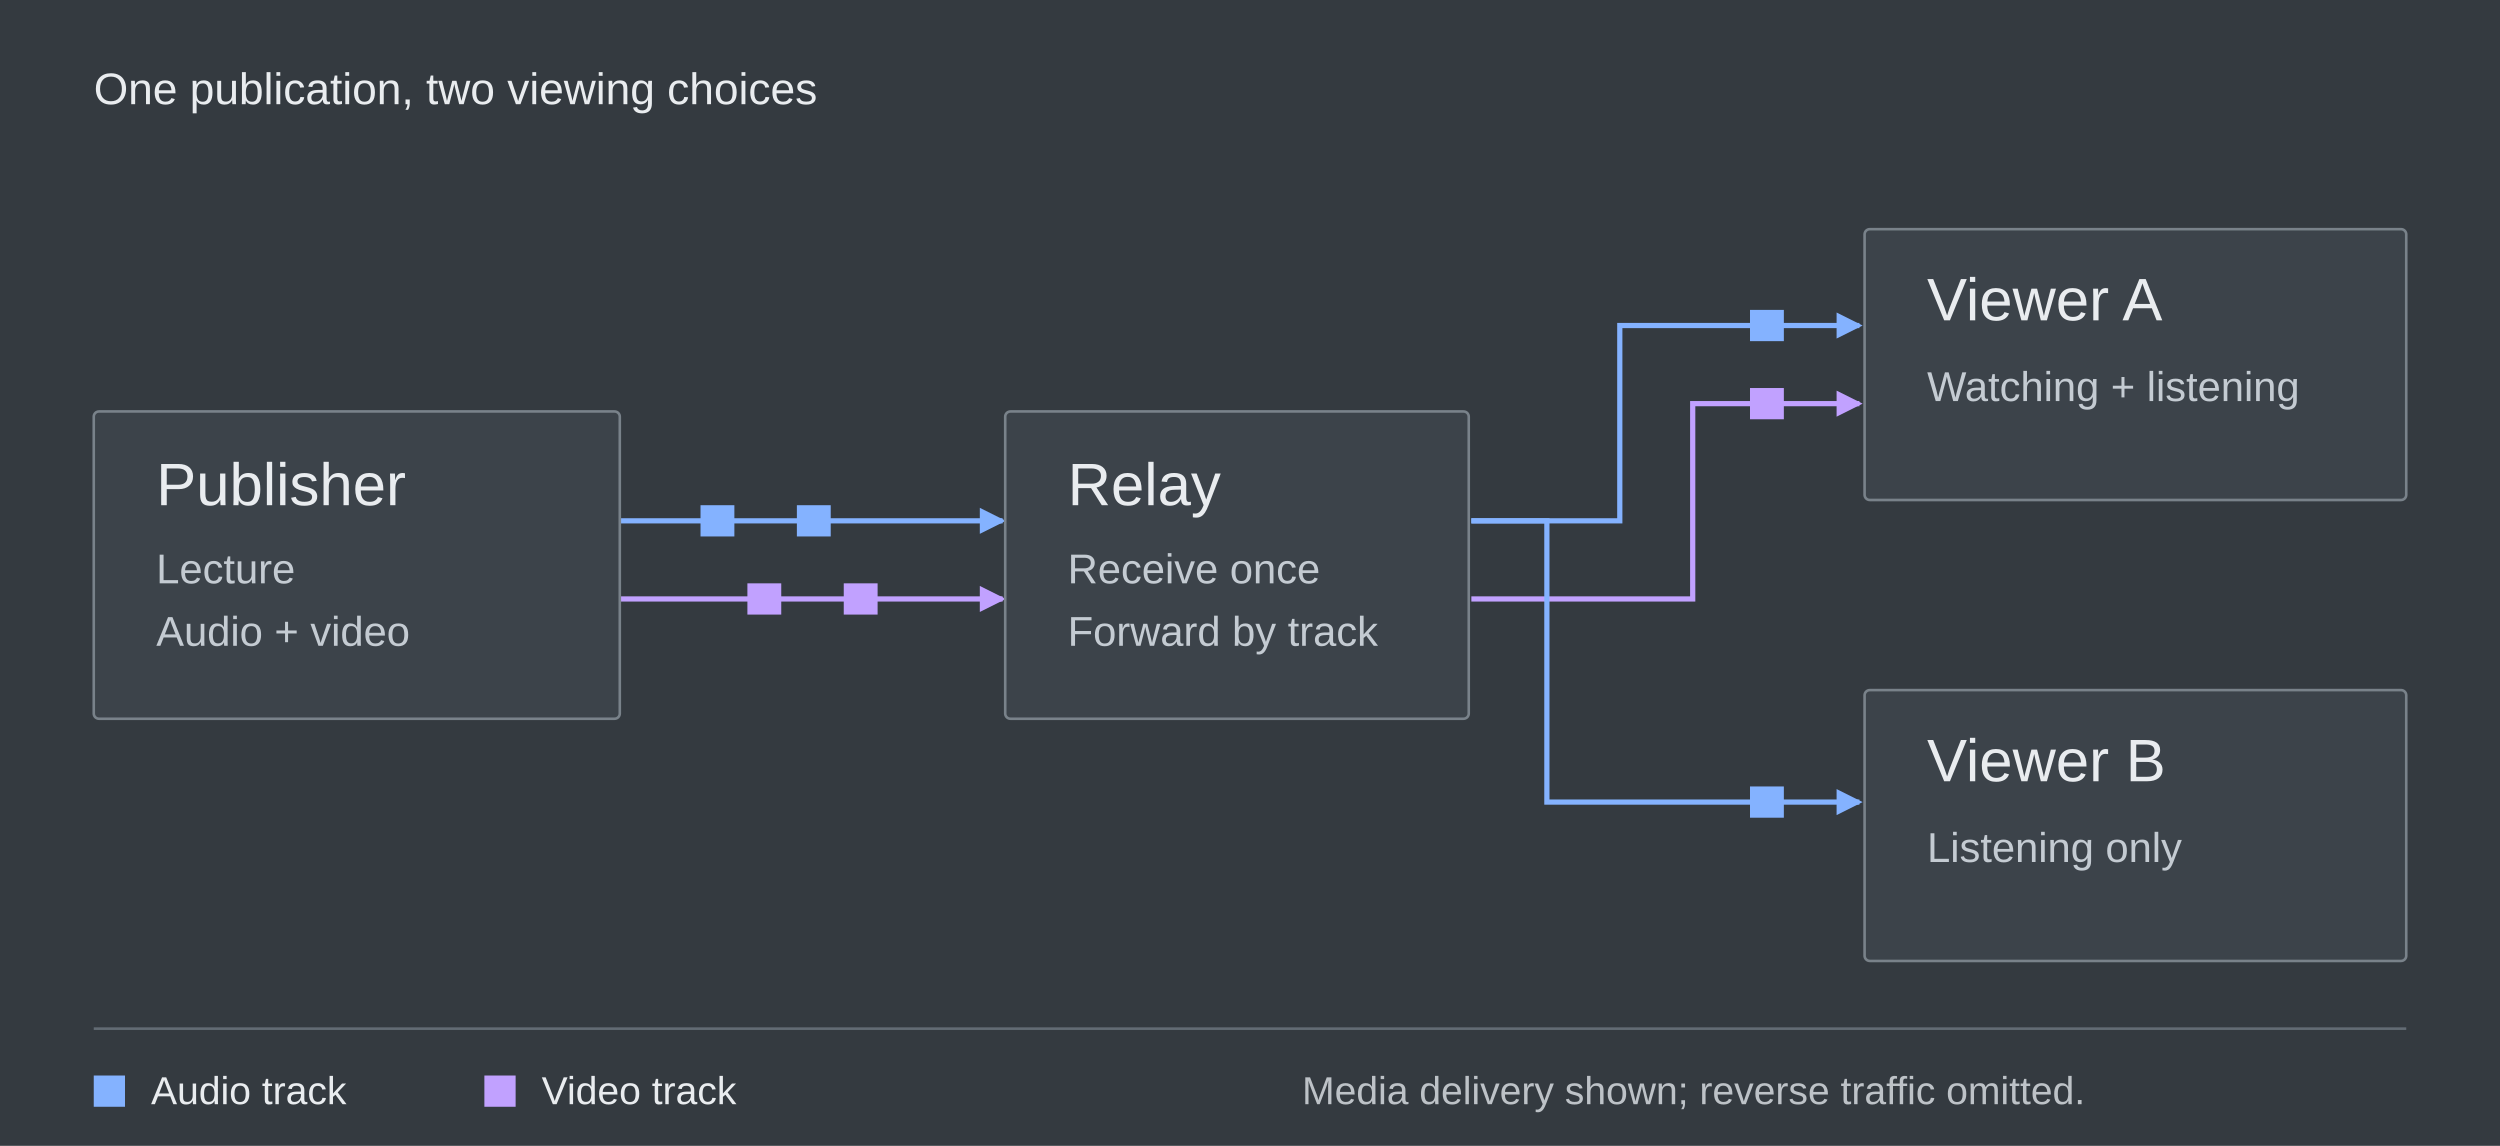
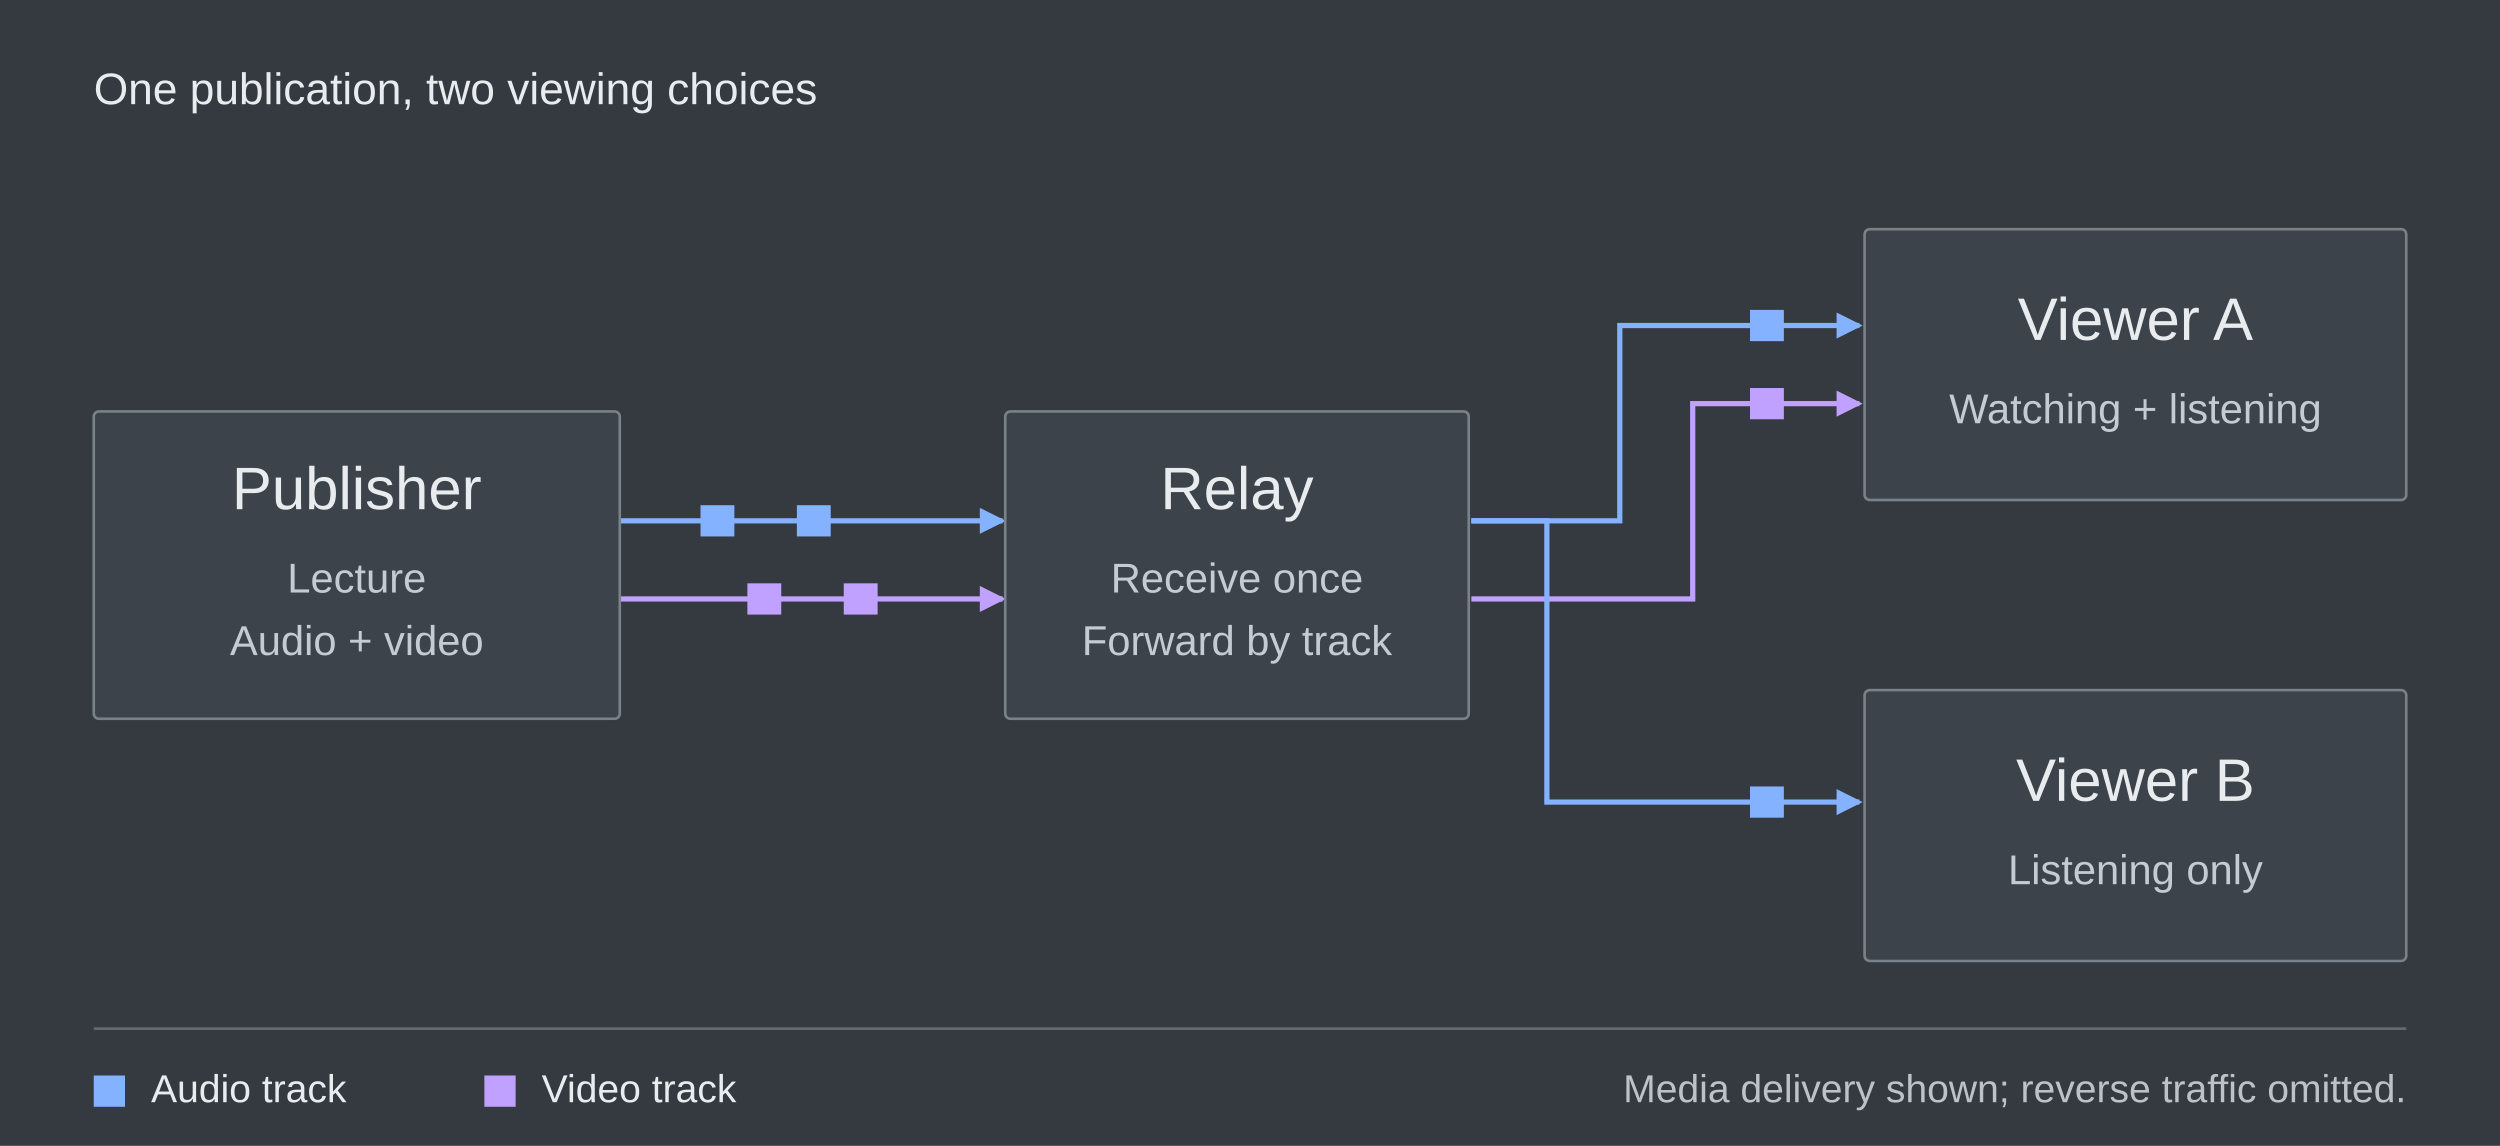
<svg xmlns="http://www.w3.org/2000/svg" width="960" height="440" viewBox="0 0 960 440" role="img" aria-labelledby="title desc">
  <defs>
    <marker id="blue-arrow" viewBox="0 0 8 8" refX="7" refY="4" markerWidth="5" markerHeight="5" orient="auto">
      <path d="M0 0 8 4 0 8Z" fill="#84b2ff" />
    </marker>
    <marker id="purple-arrow" viewBox="0 0 8 8" refX="7" refY="4" markerWidth="5" markerHeight="5" orient="auto">
      <path d="M0 0 8 4 0 8Z" fill="#c1a1ff" />
    </marker>
  </defs>
  <rect width="960" height="440" fill="#343a40" />
  <g font-family="Arial,Helvetica,sans-serif" fill="#e9ecef">
    <text x="36" y="40" font-size="17">One publication, two viewing choices</text>
    <g fill="none" stroke-width="2">
      <path d="M238 200H385" stroke="#84b2ff" marker-end="url(#blue-arrow)" />
      <path d="M238 230H385" stroke="#c1a1ff" marker-end="url(#purple-arrow)" />
      <path d="M565 200H622V125H714" stroke="#84b2ff" marker-end="url(#blue-arrow)" />
      <path d="M565 230H650V155H714" stroke="#c1a1ff" marker-end="url(#purple-arrow)" />
      <path d="M565 200H594V308H714" stroke="#84b2ff" marker-end="url(#blue-arrow)" />
    </g>
    <g fill="#3c434a" stroke="#79828a">
      <rect x="36" y="158" width="202" height="118" rx="2" />
      <rect x="386" y="158" width="178" height="118" rx="2" />
      <rect x="716" y="88" width="208" height="104" rx="2" />
      <rect x="716" y="265" width="208" height="104" rx="2" />
    </g>
-     <g font-size="23">
-       <text x="60" y="194">Publisher</text>
-       <text x="410" y="194">Relay</text>
-       <text x="740" y="123">Viewer A</text>
-       <text x="740" y="300">Viewer B</text>
-     </g>
-     <g font-size="16" fill="#c4cbd2">
-       <text x="60" y="224">Lecture</text>
-       <text x="60" y="248">Audio + video</text>
-       <text x="410" y="224">Receive once</text>
-       <text x="410" y="248">Forward by track</text>
-       <text x="740" y="154">Watching + listening</text>
-       <text x="740" y="331">Listening only</text>
+     <g text-anchor="middle" dominant-baseline="middle">
+       <g transform="translate(137 217)">
+         <text y="-28" font-size="23">Publisher</text>
+         <text y="6" font-size="16" fill="#c4cbd2">Lecture</text>
+         <text y="30" font-size="16" fill="#c4cbd2">Audio + video</text>
+       </g>
+       <g transform="translate(475 217)">
+         <text y="-28" font-size="23">Relay</text>
+         <text y="6" font-size="16" fill="#c4cbd2">Receive once</text>
+         <text y="30" font-size="16" fill="#c4cbd2">Forward by track</text>
+       </g>
+       <g transform="translate(820 140)">
+         <text y="-16" font-size="23">Viewer A</text>
+         <text y="18" font-size="16" fill="#c4cbd2">Watching + listening</text>
+       </g>
+       <g transform="translate(820 317)">
+         <text y="-16" font-size="23">Viewer B</text>
+         <text y="18" font-size="16" fill="#c4cbd2">Listening only</text>
+       </g>
    </g>
    <g fill="#84b2ff">
      <rect x="269" y="194" width="13" height="12" />
      <rect x="306" y="194" width="13" height="12" />
      <rect x="672" y="119" width="13" height="12" />
      <rect x="672" y="302" width="13" height="12" />
    </g>
    <g fill="#c1a1ff">
      <rect x="287" y="224" width="13" height="12" />
      <rect x="324" y="224" width="13" height="12" />
      <rect x="672" y="149" width="13" height="12" />
    </g>
    <path d="M36 395H924" stroke="#626b74" />
-     <g font-size="15">
+     <g font-size="15" dominant-baseline="middle">
      <rect x="36" y="413" width="12" height="12" fill="#84b2ff" />
-       <text x="58" y="424">Audio track</text>
+       <text x="58" y="419">Audio track</text>
      <rect x="186" y="413" width="12" height="12" fill="#c1a1ff" />
-       <text x="208" y="424">Video track</text>
-       <text x="500" y="424" fill="#bdc2c7">Media delivery shown; reverse traffic omitted.</text>
+       <text x="208" y="419">Video track</text>
+       <text x="924" y="419" text-anchor="end" fill="#bdc2c7">Media delivery shown; reverse traffic omitted.</text>
    </g>
  </g>
</svg>
